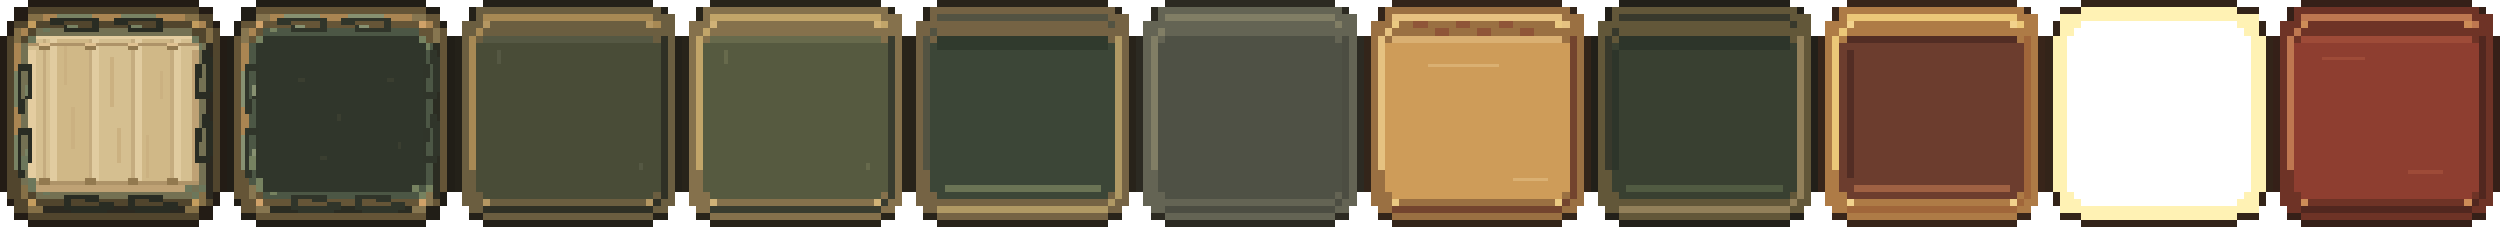
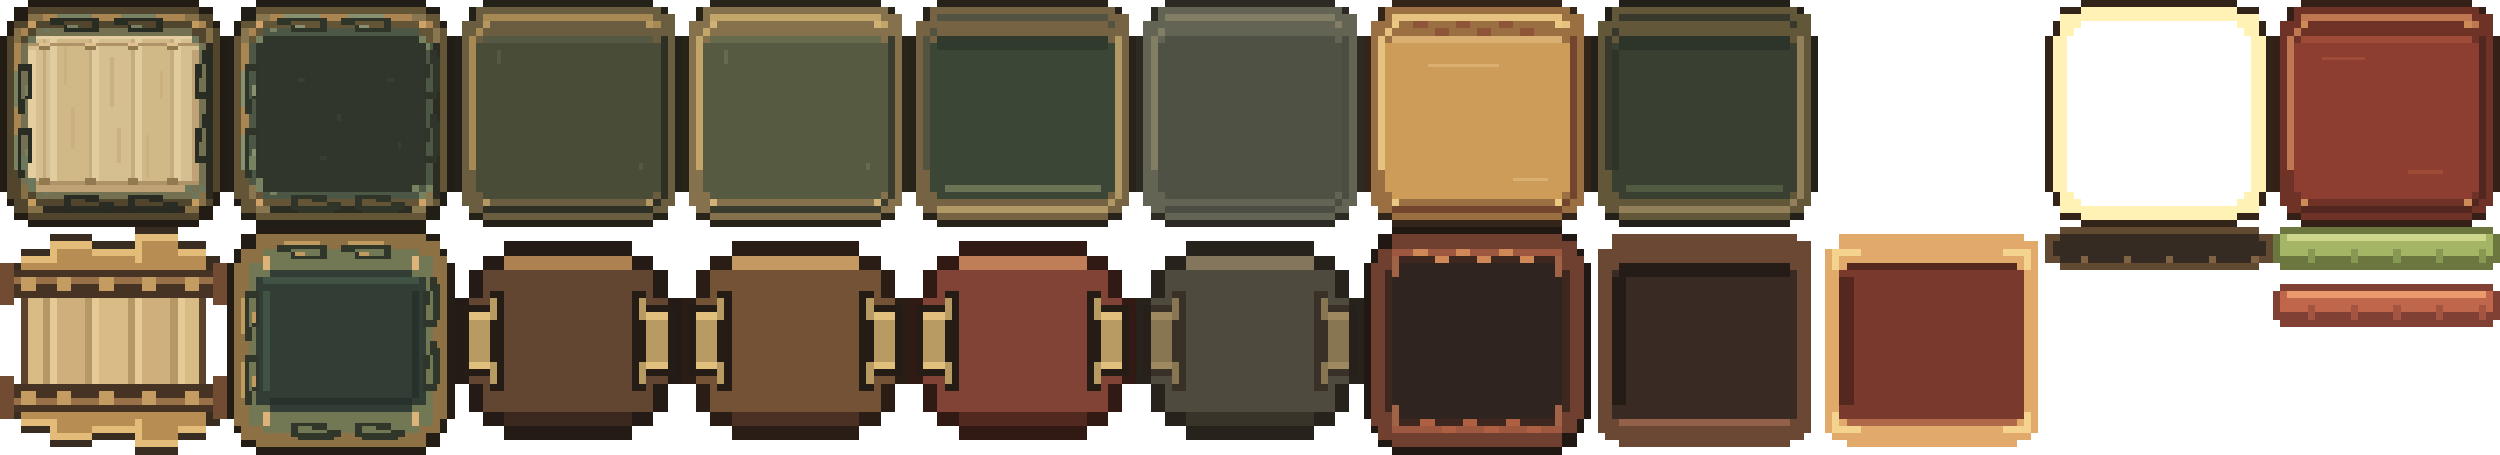
- <svg xmlns="http://www.w3.org/2000/svg" width="352" height="32" viewBox="0 0 352 32" shape-rendering="crispEdges">
+ <svg xmlns="http://www.w3.org/2000/svg" width="352" height="64" viewBox="0 0 352 64" shape-rendering="crispEdges">
  <defs>
    <path id="outer" d="M4 0h24v1h2v2h1v2h1v22h-1v2h-1v2h-2v1H4v-1H2v-2H1v-2H0V5h1V3h1V1h2z" />
    <path id="rim" d="M4 1h24v1h2v2h1v23h-1v2h-2v2H4v-1H2v-2H1V5h1V3h2z" />
    <path id="inner" d="M5 4h22v1h1v1h1v20h-1v1h-1v1H5v-1H4v-1H3V6h1V5h1z" />
    <path id="face" d="M5 5h22v1h1v20h-1v1H5v-1H4V6h1z" />
    <path id="slot_face" d="M4 5h24v1h1v21h-1v1H4v-1H3V6h1z" />
    <path id="small_rim" d="M3 1h26v1h2v27h-1v1h-2v1H4v-1H2v-1H1V3h2z" />
    <path id="corners" d="M4 2h2v1H4zm-2 2h1v2H2zm24-2h2v1h-2zm3 2h1v2h-1zM3 26h1v2H3zm1 3h2v1H4zm24-2h1v2h-1zm-2 2h2v1h-2z" />
    <path id="pin_glints" d="M4 3h1v1H4zm23 0h1v1h-1zM4 28h1v1H4zm23 0h1v1h-1z" />
    <path id="bevel_light" d="M4 2h24v1H4zM2 5h1v19H2zM3 4h1v1H3zm25-1h1v1h-1z" />
    <path id="bevel_shadow" d="M4 29h24v1H4zm25-24h1v23h-1zm-1 23h1v1h-1z" />
    <path id="coil" d="M7 2.5h1v-.5h5v.5h1v2h-5v-1h2v.5h2v-1h-4v.5H7zm9 0h1v-.5h5v.5h1v2h-5v-1h2v.5h2v-1h-4v.5h-2z" />
    <path id="coil_glint" d="M8 2h5v.5H8zm1.5 1.5h1.5V4H9.5zm7.5-1.5h5v.5h-5zm1.5 1.5h1.5V4h-1.5z" />
    <g id="coil_frieze">
      <use href="#coil" />
      <use href="#coil" transform="rotate(180 16 16)" />
      <use href="#coil" transform="rotate(-90 16 16)" />
      <use href="#coil" transform="rotate(90 16 16)" />
    </g>
    <g id="coil_highlights">
      <use href="#coil_glint" />
      <use href="#coil_glint" transform="rotate(-90 16 16)" />
    </g>
    <path id="patina" d="M4 5h1v1H4zm2-1h1v.5H6zm21 1h1v1h-1zm1 1h.5v1H28zM3 22h1v2H3zm1 3h1v1H4zm0 1h1v1H4zm2 1h1v.5H6zm20-1h1v1h-1zm1 1h1v1h-1zm1-1h1v1h-1z" />
    <path id="braid" d="M7 3h2v1H7zm3 1h2v1h-2zm3-1h2v1h-2zm3 1h2v1h-2zm3-1h2v1h-2zm3 1h2v1h-2z" />
+     <path id="tag" d="M7 2h18v2h3v2h2v4h2v12h-2v4h-2v2h-3v2H7v-2H4v-2H2v-4H0V10h2V6h2V4h3z" />
+     <path id="tag_face" d="M7 4h18v2h3v4h2v12h-2v4h-3v2H7v-2H4v-4H2V10h2V6h3z" />
+     <g id="tag_fittings">
+       <path fill="#261c16" d="M1 11h4v-2h2v14H5v-2H1zm30 0h-4V9h-2v14h2v-2h4z" />
+       <path fill="#b79b62" d="M2 12h3v-2h1v3H5v6h1v3H5v-2H2zm28 0h-3v-2h-1v3h1v6h-1v3h1v-2h3z" />
+       <path fill="#e1bf7d" d="M2 12h3v1H2zm0 7h3v1H2zm25-7h3v1h-3zm0 7h3v1h-3z" />
+     </g>
+     <g id="slip_ends">
+       <path fill="#392c21" d="M3 3h4V1h6v1h6V0h6v2h4v2h2v3H1V5h2z" />
+       <path fill="#b78d54" d="M3 4h4V2h6v1h6V1h6v2h4v4H3z" />
+       <path fill="#e3bc79" d="M3 4h4V2h6v1h-5v2H3zm10-1h6v1h-6zm6-2h6v1h-5v3h-1zm6 2h4v1h-4z" />
+       <path fill="#473323" d="M0 6h32v4H0z" />
+       <path fill="#997149" d="M0 7h32v1H0z" />
+       <path fill="#c49c62" d="M3 7h2v2H3zm5 0h2v2H8zm6 0h2v2h-2zm6 0h2v2h-2zm6 0h2v2h-2z" />
+       <path fill="#714b32" d="M0 5h2v6H0zm30 0h2v6h-2z" />
+     </g>
  </defs>
  <g>
    <use href="#outer" fill="#231c15" />
    <use href="#rim" fill="#51452d" />
    <use href="#bevel_light" fill="#aa8552" />
    <use href="#bevel_shadow" fill="#2c2920" />
    <use href="#inner" fill="#747153" />
    <use href="#face" fill="#d5bf90" />
    <path fill="#d0b887" d="M8 5.5h4.5v21H8zm12 0h4v21h-4z" />
    <path fill="#c5ac7f" d="M6 5.5h.5v21H6zm6.5 0h.5v21h-.5zm6 0h.5v21h-.5zm5.5 0h.5v21H24z" />
    <path fill="#e1cca0" d="M7 5.5h1v21H7zm6 0h1v21h-1zm6 0h1v21h-1zm5.5 0h1v21h-1z" />
    <path fill="#cbb181" d="M9 6h.5v6H9zm1 9h.5v6H10zm5.5-7h.5v7h-.5zm1 10h.5v5h-.5zm4 1h.5v6h-.5zm2-9h.5v4h-.5z" />
    <path fill="#e4cda0" d="M5 5h22v.5H5zM4 7h1v18H4z" />
    <path fill="#bfa275" d="M27 7h1v19h-1zM5 26h22v1H5z" />
    <path fill="#ae9368" d="M4 6h24v.5H4zm0 19.5h24v.5H4z" />
    <path fill="#92794f" d="M5.5 6h1.5v1H5.5zm6.5 0h1.5v1H12zm6 0h1.5v1H18zm5.5 0h1.5v1h-1.5zM5.5 25h1.5v1H5.5zm6.5 0h1.5v1H12zm6 0h1.5v1H18zm5.5 0h1.5v1h-1.5z" />
    <path fill="#e0c292" d="M5.5 6h1.5v.5H5.5zm6.5 0h1.5v.5H12zm6 0h1.5v.5H18zm5.5 0h1.5v.5h-1.5z" />
    <use href="#coil_frieze" fill="#292c23" />
    <use href="#coil_highlights" fill="#788263" />
    <use href="#patina" fill="#6c775b" />
    <use href="#corners" fill="#857047" />
    <use href="#pin_glints" fill="#c49d5e" />
  </g>
  <g transform="translate(32 0)">
    <use href="#outer" fill="#211e17" />
    <use href="#rim" fill="#655537" />
    <use href="#bevel_light" fill="#aa8552" />
    <use href="#bevel_shadow" fill="#2b2c22" />
    <use href="#inner" fill="#4c5745" />
    <use href="#face" fill="#30362b" />
    <path fill="#3a3e30" d="M10 11h1v.5h-1zm5.5 5h.5v1h-.5zm7-5h1v.5h-1zm1.5 9h.5v1h-.5zm-11 2h1v.5h-1z" />
    <use href="#coil_frieze" fill="#30352a" />
    <use href="#coil_highlights" fill="#879171" />
    <use href="#patina" fill="#768260" />
    <use href="#corners" fill="#877650" />
    <use href="#pin_glints" fill="#d0a269" />
  </g>
  <g transform="translate(64 0)">
    <use href="#outer" fill="#242119" />
    <use href="#small_rim" fill="#6b5e40" />
    <use href="#bevel_light" fill="#a78954" />
    <use href="#bevel_shadow" fill="#2f3025" />
    <use href="#slot_face" fill="#494c37" />
    <path fill="#555843" d="M4 5h24v1H4zm2 2h.5v2H6zm20 16h.5v1H26z" />
    <use href="#pin_glints" fill="#b49762" />
  </g>
  <g transform="translate(96 0)">
    <use href="#outer" fill="#28241a" />
    <use href="#small_rim" fill="#85714c" />
    <use href="#bevel_light" fill="#c2a569" />
    <use href="#bevel_shadow" fill="#393c2f" />
    <use href="#slot_face" fill="#565a40" />
    <path fill="#676a4c" d="M4 5h24v1H4zm2 2h.5v2H6zm20 16h.5v1H26z" />
    <use href="#pin_glints" fill="#d0b277" />
  </g>
  <g transform="translate(128 0)">
    <use href="#outer" fill="#28231a" />
    <use href="#small_rim" fill="#756344" />
    <use href="#bevel_light" fill="#535342" />
    <use href="#bevel_shadow" fill="#b09964" />
    <use href="#slot_face" fill="#3c4637" />
    <path fill="#303a2d" d="M4 5h24v2H4z" />
    <path fill="#6b7455" d="M5 26h22v1H5z" />
  </g>
  <g transform="translate(160 0)">
    <use href="#outer" fill="#2c2a22" />
    <use href="#small_rim" fill="#646454" />
    <use href="#bevel_light" fill="#817e65" />
    <use href="#bevel_shadow" fill="#4c4d42" />
    <use href="#slot_face" fill="#4f5145" />
  </g>
  <g transform="translate(192 0)">
    <use href="#outer" fill="#33251a" />
    <use href="#small_rim" fill="#9a7042" />
    <use href="#bevel_light" fill="#e6c281" />
    <use href="#bevel_shadow" fill="#73442e" />
    <use href="#slot_face" fill="#ce9c59" />
    <path fill="#dab072" d="M4 5h24v1H4zm5 4h10v.5H9zm12 16h5v.5h-5z" />
    <use href="#braid" fill="#8f5538" />
    <use href="#pin_glints" fill="#eac982" />
  </g>
  <g transform="translate(224 0)">
    <use href="#outer" fill="#222019" />
    <use href="#small_rim" fill="#625739" />
    <use href="#bevel_light" fill="#38392c" />
    <use href="#bevel_shadow" fill="#92805a" />
    <use href="#slot_face" fill="#394031" />
    <path fill="#2d352a" d="M4 5h24v2H4zM3 7h1v17H3z" />
    <path fill="#515b42" d="M5 26h22v1H5z" />
  </g>
-   <g transform="translate(256 0)">
-     <use href="#outer" fill="#38251a" />
-     <use href="#small_rim" fill="#ae7b46" />
-     <use href="#bevel_light" fill="#ebc778" />
-     <use href="#bevel_shadow" fill="#a0663a" />
-     <use href="#slot_face" fill="#6c3d2e" />
-     <path fill="#522d24" d="M4 5h24v1H4zm0 2h1v18H4z" />
-     <path fill="#9f6143" d="M5 26h22v1H5z" />
-     <use href="#pin_glints" fill="#f2d28c" />
-   </g>
  <g transform="translate(288 0)">
    <path fill="#332419" d="M5 0h22v1h3v2h1v2h1v22h-1v2h-1v2h-3v1H5v-1H2v-2H1v-2H0V5h1V3h1V1h3zm0 3v1H4v1H3v22h1v1h1v1h22v-1h1v-1h1V5h-1V4h-1V3z" />
    <path fill="#fff2b4" d="M5 1h22v1h3v3h1v22h-1v3h-3v1H5v-1H2v-3H1V5h1V2h3zm0 2v1H4v1H3v22h1v1h1v1h22v-1h1v-1h1V5h-1V4h-1V3z" />
  </g>
  <g transform="translate(320 0)">
    <use href="#outer" fill="#352018" />
    <use href="#small_rim" fill="#6e3326" />
    <use href="#bevel_light" fill="#be7750" />
    <use href="#bevel_shadow" fill="#51271f" />
    <use href="#slot_face" fill="#8e3e30" />
    <path fill="#9e4b38" d="M4 5h24v1H4zm3 3h6v.5H7zm12 16h5v.5h-5z" />
    <use href="#pin_glints" fill="#cd8c57" />
  </g>
+   <g transform="translate(0 32)">
+     <path fill="#5d432c" d="M3 6h26v20H3z" />
+     <path fill="#d8bb85" d="M4 7h24v18H4z" />
+     <path fill="#cfb07d" d="M7 9h6v14H7zm12 0h6v14h-6z" />
+     <path fill="#b69866" d="M6 8h1v16H6zm6 0h1v16h-1zm6 0h1v16h-1zm6 0h1v16h-1z" />
+     <path fill="#e6ca96" d="M7 9h1v14H7zm6 0h1v14h-1zm6 0h1v14h-1zm6 0h1v14h-1z" />
+     <use href="#slip_ends" />
+     <use href="#slip_ends" transform="translate(0 32) scale(1 -1)" />
+   </g>
+   <g transform="translate(32 32)">
+     <use href="#outer" fill="#231d16" />
+     <use href="#rim" fill="#8d7144" />
+     <path fill="#727853" d="M5 3h22v1h2v24h-2v1H5v-1H3V5h2z" />
+     <path fill="#323e35" d="M6 6h20v1h2v18h-2v1H6v-1H4V7h2z" />
+     <path fill="#415345" d="M5 7h22v1H5zm0 2h1v14H5z" />
+     <path fill="#28322d" d="M26 9h1v15h-1zM6 24h20v1H6z" />
+     <use href="#coil_frieze" fill="#303629" />
+     <use href="#coil_highlights" fill="#c09a5e" />
+     <path fill="#ddb37a" d="M5 4h1v2H5zm21 0h1v2h-1zM5 26h1v2H5zm21 0h1v2h-1z" />
+   </g>
+   <g transform="translate(64 32)">
+     <use href="#tag" fill="#251b16" />
+     <use href="#tag_face" fill="#624632" />
+     <path fill="#ae8150" d="M7 4h18v2H7z" />
+     <path fill="#3b281f" d="M7 26h18v2H7z" />
+     <use href="#tag_fittings" />
+   </g>
+   <g transform="translate(96 32)">
+     <use href="#tag" fill="#2a1d15" />
+     <use href="#tag_face" fill="#745236" />
+     <path fill="#c59a62" d="M7 4h18v2H7z" />
+     <path fill="#4b3124" d="M7 26h18v2H7z" />
+     <use href="#tag_fittings" />
+   </g>
+   <g transform="translate(128 32)">
+     <use href="#tag" fill="#301a13" />
+     <use href="#tag_face" fill="#824337" />
+     <path fill="#c07e58" d="M7 4h18v2H7z" />
+     <path fill="#51291f" d="M7 26h18v2H7z" />
+     <use href="#tag_fittings" />
+   </g>
+   <g transform="translate(160 32)">
+     <use href="#tag" fill="#27231c" />
+     <use href="#tag_face" fill="#4e4a3d" />
+     <path fill="#84765d" d="M7 4h18v2H7z" />
+     <path fill="#393429" d="M7 26h18v2H7z" />
+     <use href="#tag_fittings" opacity=".54" />
+   </g>
+   <g transform="translate(192 32)">
+     <use href="#outer" fill="#221813" />
+     <use href="#rim" fill="#6f4030" />
+     <use href="#inner" fill="#3e271f" />
+     <use href="#face" fill="#302420" />
+     <path fill="#9e5840" d="M4 3h24v1H4zm0 25h24v1H4z" />
+     <path fill="#a06346" d="M4 4h1v3H4zm23 0h1v3h-1zM4 25h1v3H4zm23 0h1v3h-1z" />
+     <use href="#braid" fill="#d18857" />
+     <use href="#braid" fill="#af6043" transform="rotate(180 16 16)" />
+   </g>
+   <g transform="translate(224 32)">
+     <use href="#small_rim" fill="#6b4834" />
+     <use href="#slot_face" fill="#392a23" />
+     <path fill="#251b17" d="M4 5h24v2H4zm-1 2h2v18H3z" />
+     <path fill="#936049" d="M4 27h24v1H4z" />
+   </g>
+   <g transform="translate(256 32)">
+     <use href="#small_rim" fill="#e1aa6a" />
+     <use href="#slot_face" fill="#793a2d" />
+     <path fill="#54281f" d="M4 5h24v1H4zm-1 2h2v18H3z" />
+     <path fill="#af684a" d="M4 27h24v1H4z" />
+     <path fill="#f4d38e" d="M2 3h4v1H3v2H2zm24 0h4v3h-1V4h-3zM2 26h1v2h3v1H2zm27 0h1v3h-4v-1h3z" />
+   </g>
+   <g transform="translate(288 32)">
+     <path fill="#614932" d="M2 0h28v1h2v4h-2v1H2V5H0V1h2z" />
+     <path fill="#352b23" d="M2 1h28v1h1v2h-1v1H2V4H1V2h1z" />
+     <path fill="#806244" d="M5 4h1v1H5zm6 0h1v1h-1zm6 0h1v1h-1zm6 0h1v1h-1zm6 0h1v1h-1z" />
+   </g>
+   <g transform="translate(320 32)">
+     <path fill="#6b773e" d="M1 0h30v1h1v4h-1v1H1V5H0V1h1z" />
+     <path fill="#a4b666" d="M1 1h30v3H1z" />
+     <path fill="#ced58c" d="M2 1h28v1H2z" />
+     <path fill="#879852" d="M5 3h1v2H5zm6 0h1v2h-1zm6 0h1v2h-1zm6 0h1v2h-1zm6 0h1v2h-1z" />
+   </g>
+   <g transform="translate(320 40)">
+     <path fill="#804134" d="M1 0h30v1h1v4h-1v1H1V5H0V1h1z" />
+     <path fill="#c0674b" d="M1 1h30v3H1z" />
+     <path fill="#ea9a6c" d="M2 1h28v1H2z" />
+     <path fill="#a45542" d="M5 3h1v2H5zm6 0h1v2h-1zm6 0h1v2h-1zm6 0h1v2h-1zm6 0h1v2h-1z" />
+   </g>
</svg>
